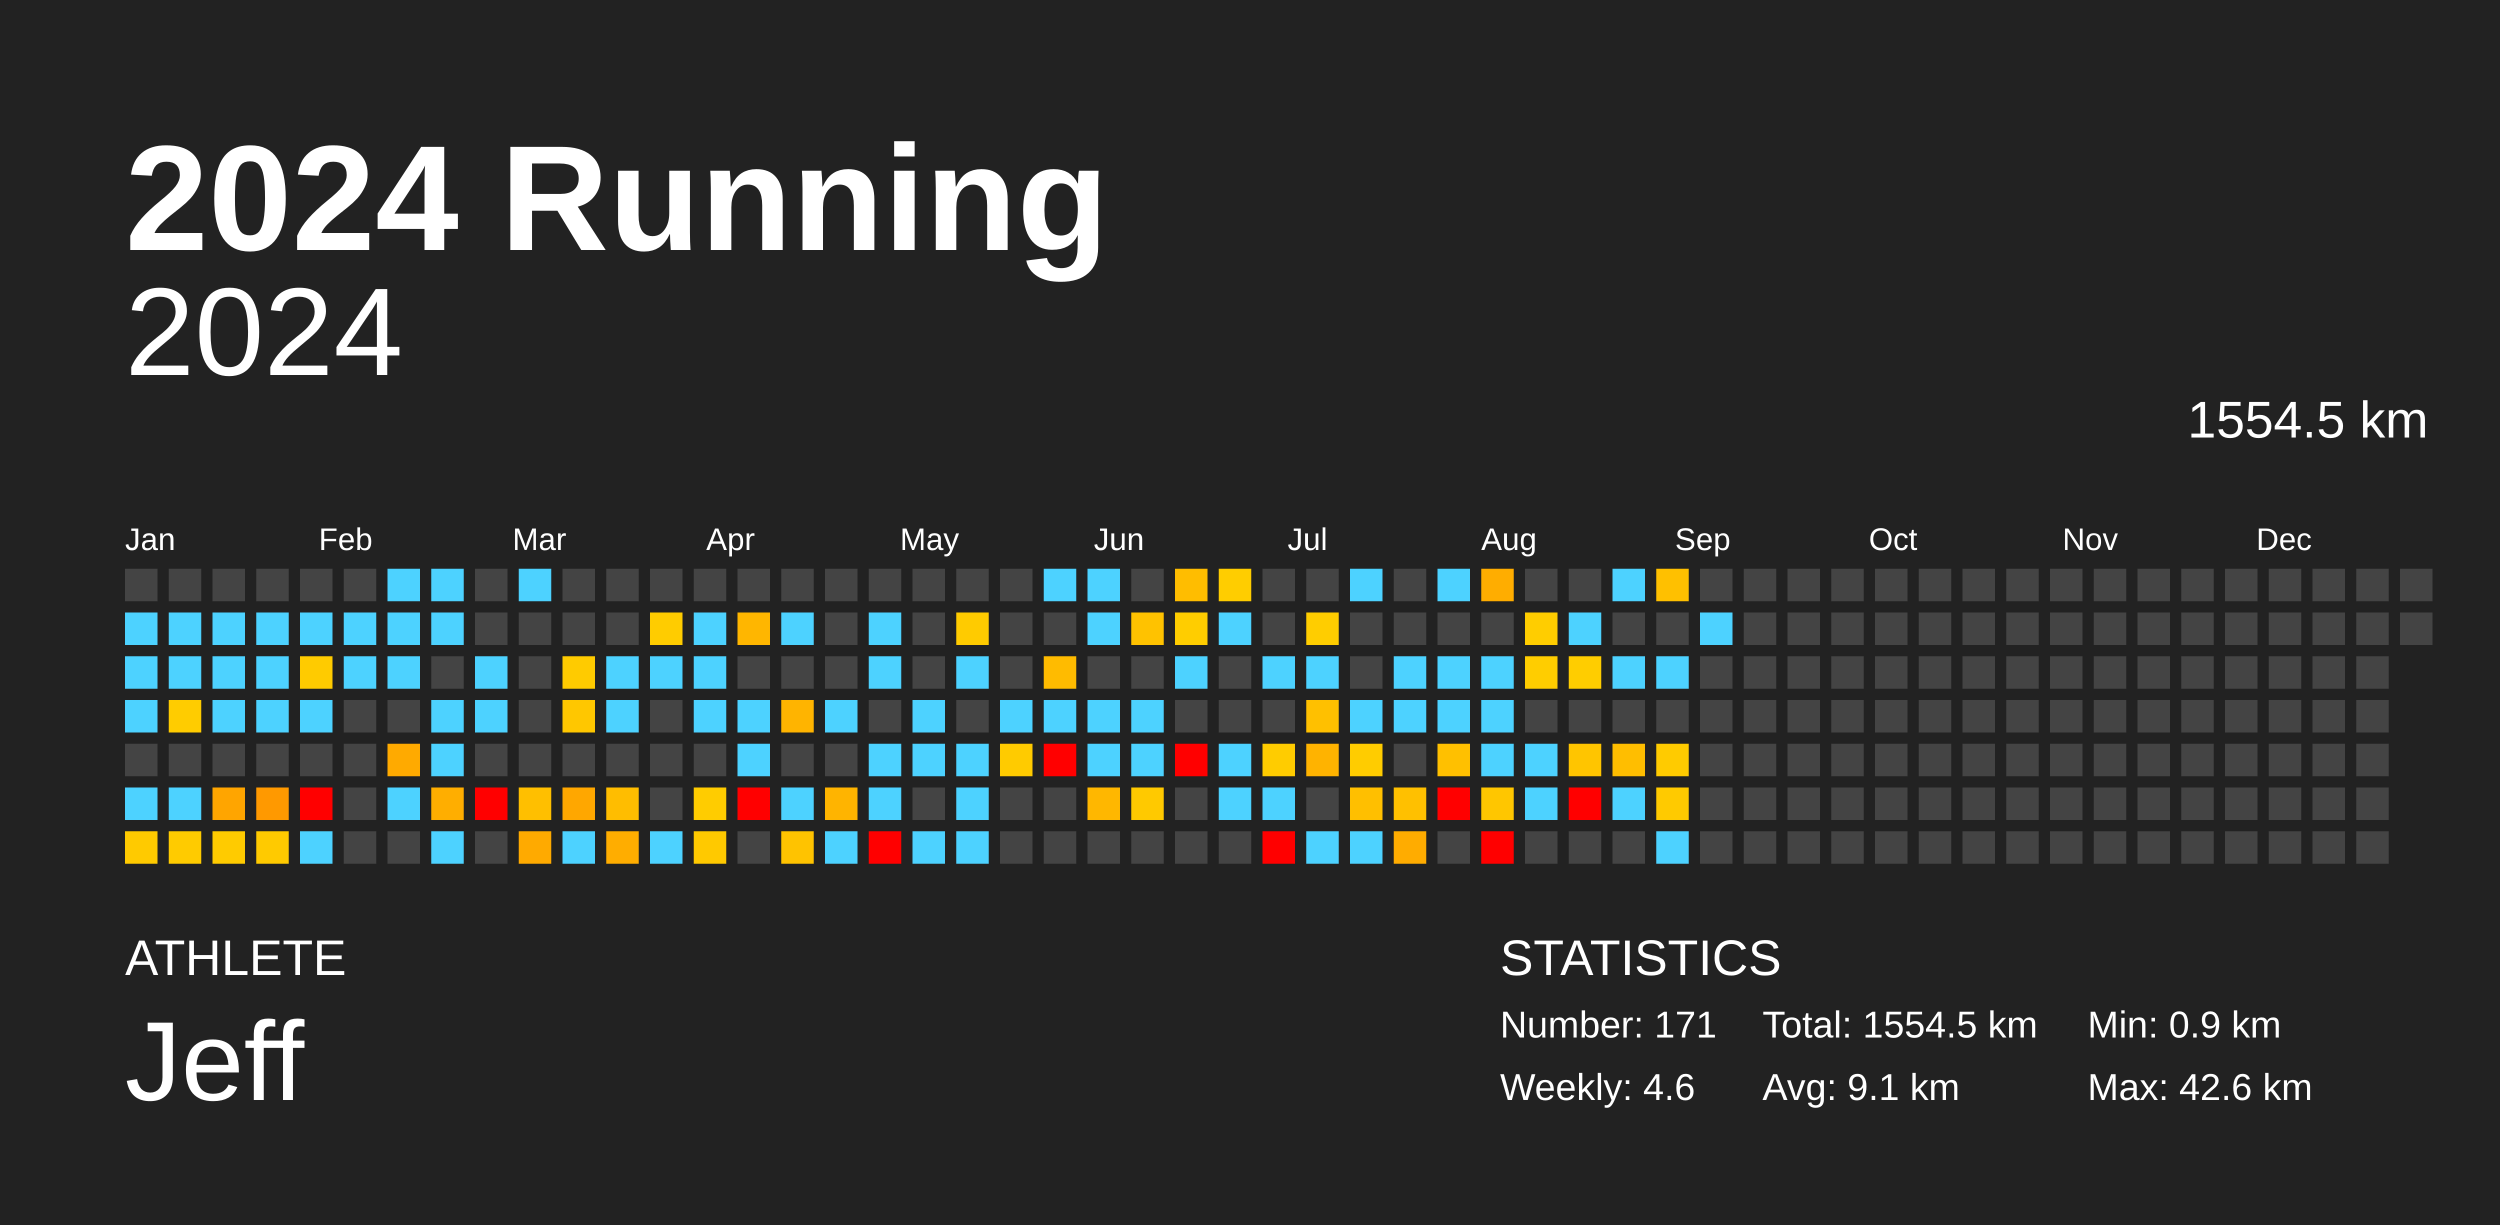
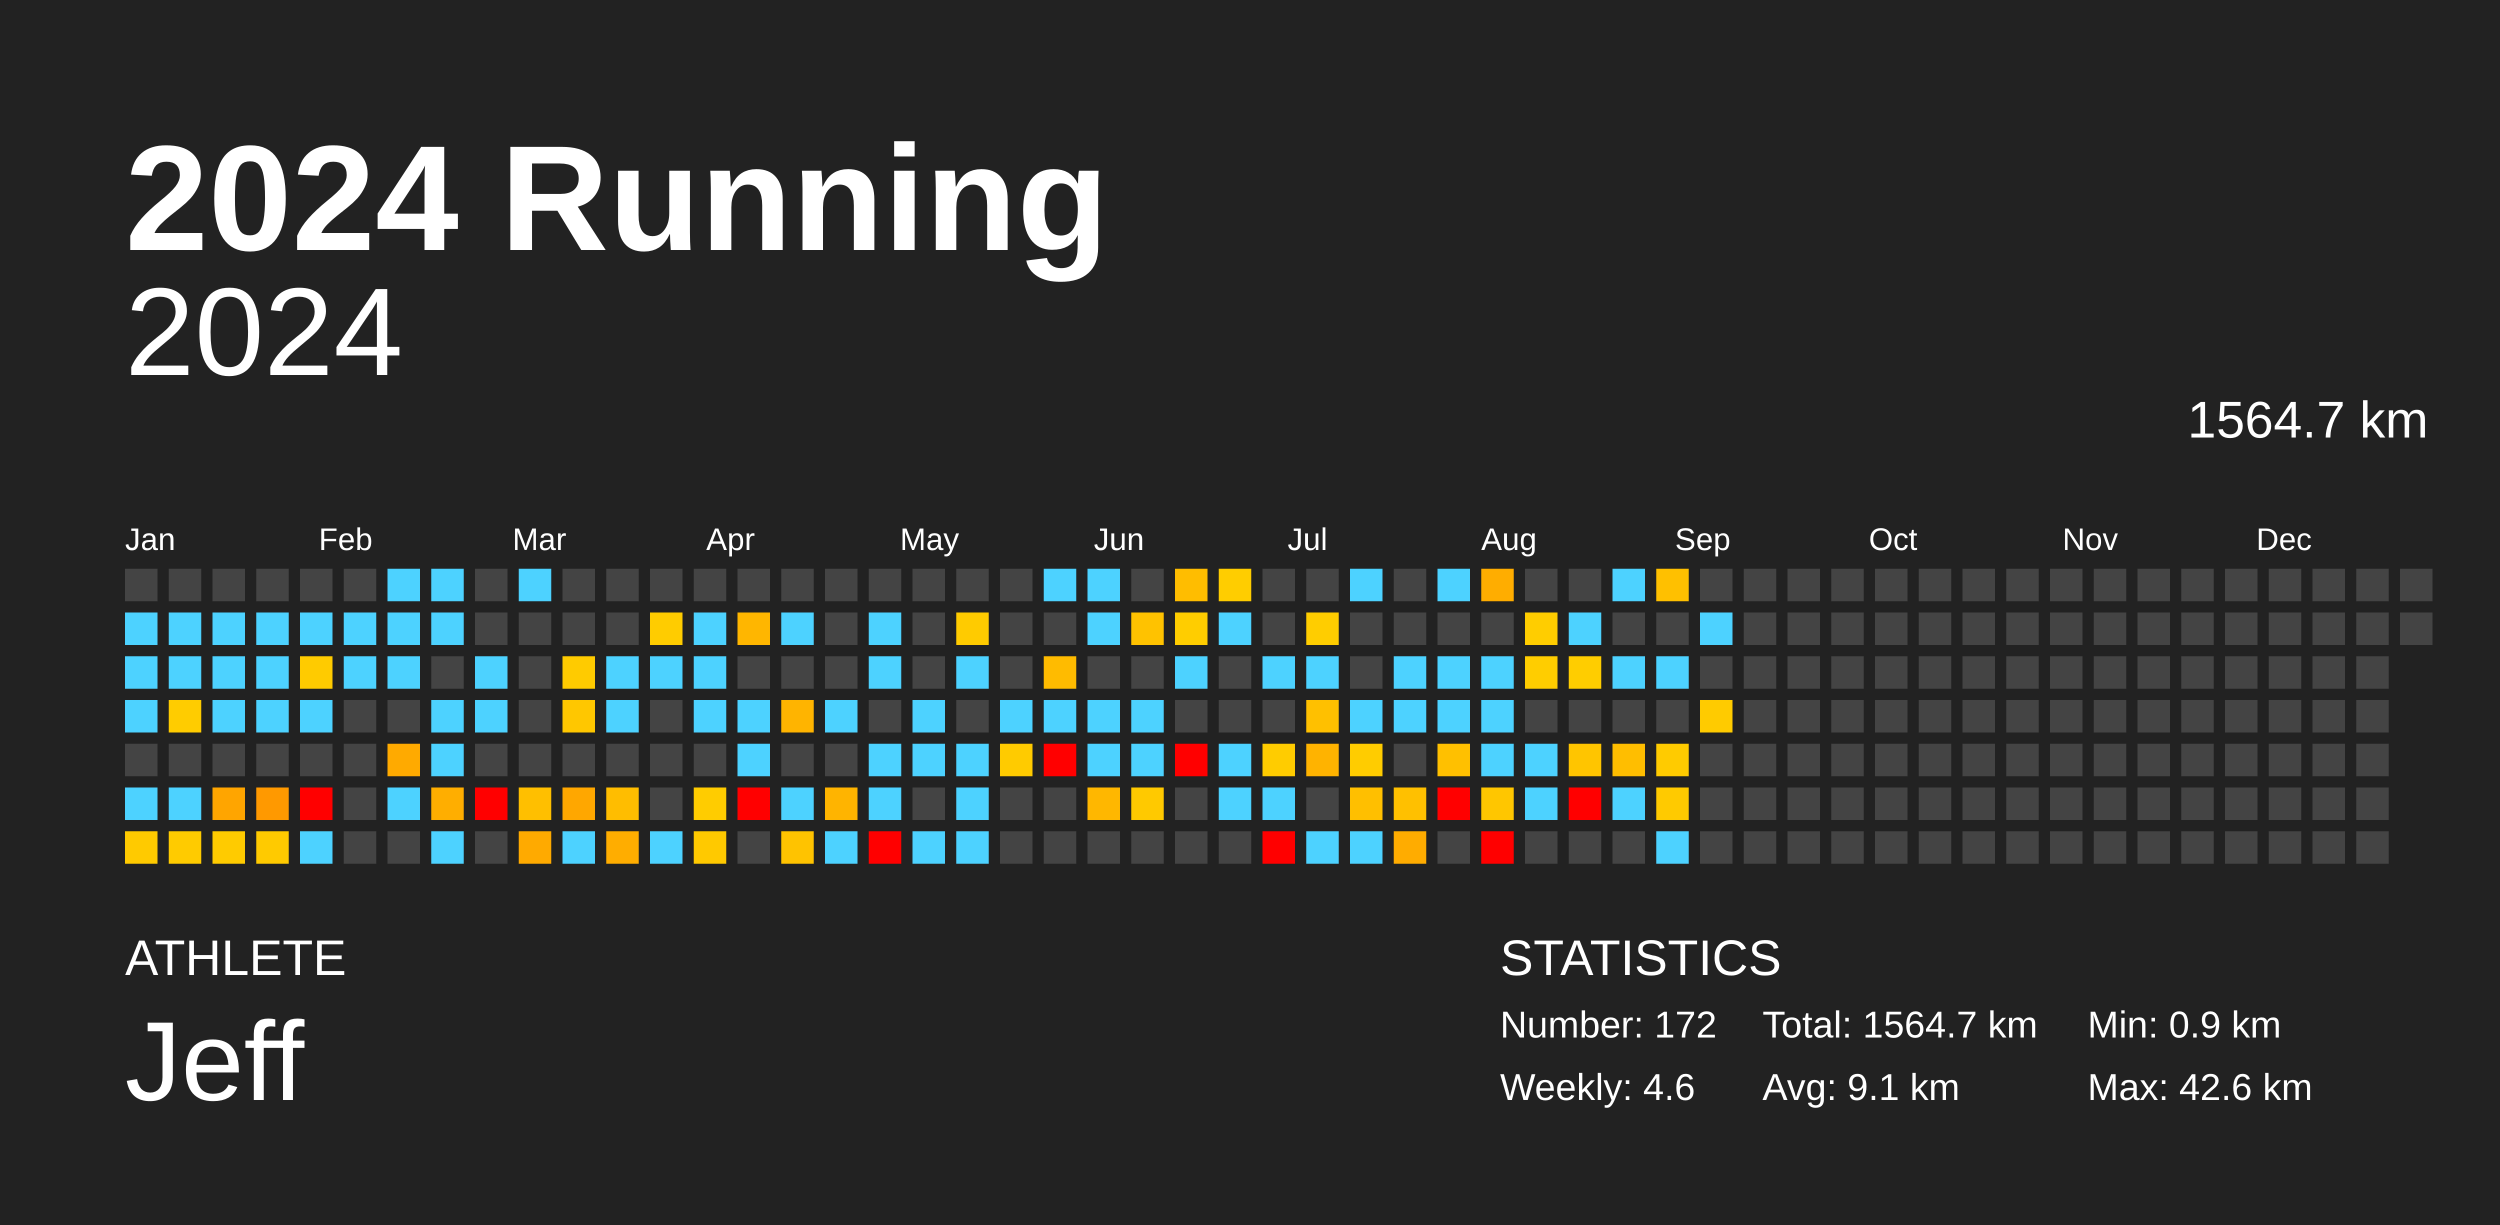
<svg xmlns="http://www.w3.org/2000/svg" baseProfile="full" height="98mm" version="1.1" viewBox="0,0,200,98" width="200mm">
  <defs />
  <rect fill="#222222" height="98" width="200" x="0" y="0" />
  <text fill="#FFFFFF" style="font-size:12px; font-family:Arial; font-weight:bold;" x="10" y="20">2024 Running</text>
  <text fill="#FFFFFF" style="font-size:4px; font-family:Arial" x="10" y="78">ATHLETE</text>
  <text fill="#FFFFFF" style="font-size:9px; font-family:Arial" x="10" y="88">Jeff</text>
  <text fill="#FFFFFF" style="font-size:4px; font-family:Arial" x="120" y="78">STATISTICS</text>
-   <text fill="#FFFFFF" style="font-size:3px; font-family:Arial" x="120" y="83">Number: 171</text>
+   <text fill="#FFFFFF" style="font-size:3px; font-family:Arial" x="120" y="83">Number: 172</text>
  <text fill="#FFFFFF" style="font-size:3px; font-family:Arial" x="120" y="88">Weekly: 4.6</text>
-   <text fill="#FFFFFF" style="font-size:3px; font-family:Arial" x="141" y="83">Total: 1554.5 km</text>
+   <text fill="#FFFFFF" style="font-size:3px; font-family:Arial" x="141" y="83">Total: 1564.7 km</text>
  <text fill="#FFFFFF" style="font-size:3px; font-family:Arial" x="141" y="88">Avg: 9.1 km</text>
  <text fill="#FFFFFF" style="font-size:3px; font-family:Arial" x="167" y="83">Min: 0.9 km</text>
  <text fill="#FFFFFF" style="font-size:3px; font-family:Arial" x="167" y="88">Max: 42.6 km</text>
  <text alignment-baseline="hanging" fill="#FFFFFF" style="font-size:10.0px; font-family:Arial;" x="10" y="30">2024</text>
-   <text alignment-baseline="hanging" fill="#FFFFFF" style="font-size:4.125px; font-family:Arial;" x="175" y="35">1554.5 km</text>
+   <text alignment-baseline="hanging" fill="#FFFFFF" style="font-size:4.125px; font-family:Arial;" x="175" y="35">1564.7 km</text>
  <text fill="#FFFFFF" style="font-size:2.5px; font-family:Arial" x="10.0" y="44">Jan</text>
  <text fill="#FFFFFF" style="font-size:2.5px; font-family:Arial" x="25.5" y="44">Feb</text>
  <text fill="#FFFFFF" style="font-size:2.5px; font-family:Arial" x="41.0" y="44">Mar</text>
  <text fill="#FFFFFF" style="font-size:2.5px; font-family:Arial" x="56.5" y="44">Apr</text>
  <text fill="#FFFFFF" style="font-size:2.5px; font-family:Arial" x="72.0" y="44">May</text>
  <text fill="#FFFFFF" style="font-size:2.5px; font-family:Arial" x="87.5" y="44">Jun</text>
  <text fill="#FFFFFF" style="font-size:2.5px; font-family:Arial" x="103.0" y="44">Jul</text>
  <text fill="#FFFFFF" style="font-size:2.5px; font-family:Arial" x="118.5" y="44">Aug</text>
  <text fill="#FFFFFF" style="font-size:2.5px; font-family:Arial" x="134.0" y="44">Sep</text>
  <text fill="#FFFFFF" style="font-size:2.5px; font-family:Arial" x="149.5" y="44">Oct</text>
  <text fill="#FFFFFF" style="font-size:2.5px; font-family:Arial" x="165.0" y="44">Nov</text>
  <text fill="#FFFFFF" style="font-size:2.5px; font-family:Arial" x="180.5" y="44">Dec</text>
  <rect fill="#444444" height="2.6" width="2.6" x="10.0" y="45.5" />
  <rect fill="#4dd2ff" height="2.6" width="2.6" x="10.0" y="49.0" />
  <rect fill="#4dd2ff" height="2.6" width="2.6" x="10.0" y="52.5" />
  <rect fill="#4dd2ff" height="2.6" width="2.6" x="10.0" y="56.0" />
  <rect fill="#444444" height="2.6" width="2.6" x="10.0" y="59.5" />
  <rect fill="#4dd2ff" height="2.6" width="2.6" x="10.0" y="63.0" />
  <rect fill="#ffca00" height="2.6" width="2.6" x="10.0" y="66.5" />
  <rect fill="#444444" height="2.6" width="2.6" x="13.5" y="45.5" />
  <rect fill="#4dd2ff" height="2.6" width="2.6" x="13.5" y="49.0" />
  <rect fill="#4dd2ff" height="2.6" width="2.6" x="13.5" y="52.5" />
  <rect fill="#ffcc00" height="2.6" width="2.6" x="13.5" y="56.0" />
  <rect fill="#444444" height="2.6" width="2.6" x="13.5" y="59.5" />
  <rect fill="#4dd2ff" height="2.6" width="2.6" x="13.5" y="63.0" />
  <rect fill="#ffcb00" height="2.6" width="2.6" x="13.5" y="66.5" />
  <rect fill="#444444" height="2.6" width="2.6" x="17.0" y="45.5" />
  <rect fill="#4dd2ff" height="2.6" width="2.6" x="17.0" y="49.0" />
  <rect fill="#4dd2ff" height="2.6" width="2.6" x="17.0" y="52.5" />
  <rect fill="#4dd2ff" height="2.6" width="2.6" x="17.0" y="56.0" />
  <rect fill="#444444" height="2.6" width="2.6" x="17.0" y="59.5" />
  <rect fill="#ffa500" height="2.6" width="2.6" x="17.0" y="63.0" />
  <rect fill="#ffcb00" height="2.6" width="2.6" x="17.0" y="66.5" />
  <rect fill="#444444" height="2.6" width="2.6" x="20.5" y="45.5" />
  <rect fill="#4dd2ff" height="2.6" width="2.6" x="20.5" y="49.0" />
  <rect fill="#4dd2ff" height="2.6" width="2.6" x="20.5" y="52.5" />
  <rect fill="#4dd2ff" height="2.6" width="2.6" x="20.5" y="56.0" />
  <rect fill="#444444" height="2.6" width="2.6" x="20.5" y="59.5" />
  <rect fill="#ff9900" height="2.6" width="2.6" x="20.5" y="63.0" />
  <rect fill="#ffca00" height="2.6" width="2.6" x="20.5" y="66.5" />
  <rect fill="#444444" height="2.6" width="2.6" x="24.0" y="45.5" />
  <rect fill="#4dd2ff" height="2.6" width="2.6" x="24.0" y="49.0" />
  <rect fill="#ffcb00" height="2.6" width="2.6" x="24.0" y="52.5" />
  <rect fill="#4dd2ff" height="2.6" width="2.6" x="24.0" y="56.0" />
  <rect fill="#444444" height="2.6" width="2.6" x="24.0" y="59.5" />
  <rect fill="red" height="2.6" width="2.6" x="24.0" y="63.0" />
  <rect fill="#4dd2ff" height="2.6" width="2.6" x="24.0" y="66.5" />
  <rect fill="#444444" height="2.6" width="2.6" x="27.5" y="45.5" />
  <rect fill="#4dd2ff" height="2.6" width="2.6" x="27.5" y="49.0" />
  <rect fill="#4dd2ff" height="2.6" width="2.6" x="27.5" y="52.5" />
  <rect fill="#444444" height="2.6" width="2.6" x="27.5" y="56.0" />
  <rect fill="#444444" height="2.6" width="2.6" x="27.5" y="59.5" />
  <rect fill="#444444" height="2.6" width="2.6" x="27.5" y="63.0" />
  <rect fill="#444444" height="2.6" width="2.6" x="27.5" y="66.5" />
  <rect fill="#4dd2ff" height="2.6" width="2.6" x="31.0" y="45.5" />
  <rect fill="#4dd2ff" height="2.6" width="2.6" x="31.0" y="49.0" />
  <rect fill="#4dd2ff" height="2.6" width="2.6" x="31.0" y="52.5" />
  <rect fill="#444444" height="2.6" width="2.6" x="31.0" y="56.0" />
  <rect fill="#ffaa00" height="2.6" width="2.6" x="31.0" y="59.5" />
  <rect fill="#4dd2ff" height="2.6" width="2.6" x="31.0" y="63.0" />
  <rect fill="#444444" height="2.6" width="2.6" x="31.0" y="66.5" />
  <rect fill="#4dd2ff" height="2.6" width="2.6" x="34.5" y="45.5" />
  <rect fill="#4dd2ff" height="2.6" width="2.6" x="34.5" y="49.0" />
  <rect fill="#444444" height="2.6" width="2.6" x="34.5" y="52.5" />
  <rect fill="#4dd2ff" height="2.6" width="2.6" x="34.5" y="56.0" />
  <rect fill="#4dd2ff" height="2.6" width="2.6" x="34.5" y="59.5" />
  <rect fill="#ffae00" height="2.6" width="2.6" x="34.5" y="63.0" />
  <rect fill="#4dd2ff" height="2.6" width="2.6" x="34.5" y="66.5" />
  <rect fill="#444444" height="2.6" width="2.6" x="38.0" y="45.5" />
  <rect fill="#444444" height="2.6" width="2.6" x="38.0" y="49.0" />
  <rect fill="#4dd2ff" height="2.6" width="2.6" x="38.0" y="52.5" />
  <rect fill="#4dd2ff" height="2.6" width="2.6" x="38.0" y="56.0" />
  <rect fill="#444444" height="2.6" width="2.6" x="38.0" y="59.5" />
  <rect fill="red" height="2.6" width="2.6" x="38.0" y="63.0" />
  <rect fill="#444444" height="2.6" width="2.6" x="38.0" y="66.5" />
  <rect fill="#4dd2ff" height="2.6" width="2.6" x="41.5" y="45.5" />
  <rect fill="#444444" height="2.6" width="2.6" x="41.5" y="49.0" />
  <rect fill="#444444" height="2.6" width="2.6" x="41.5" y="52.5" />
  <rect fill="#444444" height="2.6" width="2.6" x="41.5" y="56.0" />
  <rect fill="#444444" height="2.6" width="2.6" x="41.5" y="59.5" />
  <rect fill="#ffbf00" height="2.6" width="2.6" x="41.5" y="63.0" />
  <rect fill="#ffaa00" height="2.6" width="2.6" x="41.5" y="66.5" />
  <rect fill="#444444" height="2.6" width="2.6" x="45.0" y="45.5" />
  <rect fill="#444444" height="2.6" width="2.6" x="45.0" y="49.0" />
  <rect fill="#ffcb00" height="2.6" width="2.6" x="45.0" y="52.5" />
  <rect fill="#ffc700" height="2.6" width="2.6" x="45.0" y="56.0" />
  <rect fill="#444444" height="2.6" width="2.6" x="45.0" y="59.5" />
  <rect fill="#ffa700" height="2.6" width="2.6" x="45.0" y="63.0" />
  <rect fill="#4dd2ff" height="2.6" width="2.6" x="45.0" y="66.5" />
  <rect fill="#444444" height="2.6" width="2.6" x="48.5" y="45.5" />
  <rect fill="#444444" height="2.6" width="2.6" x="48.5" y="49.0" />
  <rect fill="#4dd2ff" height="2.6" width="2.6" x="48.5" y="52.5" />
  <rect fill="#4dd2ff" height="2.6" width="2.6" x="48.5" y="56.0" />
  <rect fill="#444444" height="2.6" width="2.6" x="48.5" y="59.5" />
  <rect fill="#ffbd00" height="2.6" width="2.6" x="48.5" y="63.0" />
  <rect fill="#ffad00" height="2.6" width="2.6" x="48.5" y="66.5" />
  <rect fill="#444444" height="2.6" width="2.6" x="52.0" y="45.5" />
  <rect fill="#ffcc00" height="2.6" width="2.6" x="52.0" y="49.0" />
  <rect fill="#4dd2ff" height="2.6" width="2.6" x="52.0" y="52.5" />
  <rect fill="#444444" height="2.6" width="2.6" x="52.0" y="56.0" />
  <rect fill="#444444" height="2.6" width="2.6" x="52.0" y="59.5" />
  <rect fill="#444444" height="2.6" width="2.6" x="52.0" y="63.0" />
  <rect fill="#4dd2ff" height="2.6" width="2.6" x="52.0" y="66.5" />
  <rect fill="#444444" height="2.6" width="2.6" x="55.5" y="45.5" />
  <rect fill="#4dd2ff" height="2.6" width="2.6" x="55.5" y="49.0" />
  <rect fill="#4dd2ff" height="2.6" width="2.6" x="55.5" y="52.5" />
  <rect fill="#4dd2ff" height="2.6" width="2.6" x="55.5" y="56.0" />
  <rect fill="#444444" height="2.6" width="2.6" x="55.5" y="59.5" />
  <rect fill="#ffcc00" height="2.6" width="2.6" x="55.5" y="63.0" />
  <rect fill="#ffc900" height="2.6" width="2.6" x="55.5" y="66.5" />
  <rect fill="#444444" height="2.6" width="2.6" x="59.0" y="45.5" />
  <rect fill="#ffb600" height="2.6" width="2.6" x="59.0" y="49.0" />
  <rect fill="#444444" height="2.6" width="2.6" x="59.0" y="52.5" />
  <rect fill="#4dd2ff" height="2.6" width="2.6" x="59.0" y="56.0" />
  <rect fill="#4dd2ff" height="2.6" width="2.6" x="59.0" y="59.5" />
  <rect fill="red" height="2.6" width="2.6" x="59.0" y="63.0" />
  <rect fill="#444444" height="2.6" width="2.6" x="59.0" y="66.5" />
  <rect fill="#444444" height="2.6" width="2.6" x="62.5" y="45.5" />
  <rect fill="#4dd2ff" height="2.6" width="2.6" x="62.5" y="49.0" />
  <rect fill="#444444" height="2.6" width="2.6" x="62.5" y="52.5" />
  <rect fill="#ffb400" height="2.6" width="2.6" x="62.5" y="56.0" />
  <rect fill="#444444" height="2.6" width="2.6" x="62.5" y="59.5" />
  <rect fill="#4dd2ff" height="2.6" width="2.6" x="62.5" y="63.0" />
  <rect fill="#ffc300" height="2.6" width="2.6" x="62.5" y="66.5" />
  <rect fill="#444444" height="2.6" width="2.6" x="66.0" y="45.5" />
  <rect fill="#444444" height="2.6" width="2.6" x="66.0" y="49.0" />
  <rect fill="#444444" height="2.6" width="2.6" x="66.0" y="52.5" />
  <rect fill="#4dd2ff" height="2.6" width="2.6" x="66.0" y="56.0" />
  <rect fill="#444444" height="2.6" width="2.6" x="66.0" y="59.5" />
  <rect fill="#ffb400" height="2.6" width="2.6" x="66.0" y="63.0" />
  <rect fill="#4dd2ff" height="2.6" width="2.6" x="66.0" y="66.5" />
  <rect fill="#444444" height="2.6" width="2.6" x="69.5" y="45.5" />
  <rect fill="#4dd2ff" height="2.6" width="2.6" x="69.5" y="49.0" />
  <rect fill="#4dd2ff" height="2.6" width="2.6" x="69.5" y="52.5" />
  <rect fill="#444444" height="2.6" width="2.6" x="69.5" y="56.0" />
  <rect fill="#4dd2ff" height="2.6" width="2.6" x="69.5" y="59.5" />
  <rect fill="#4dd2ff" height="2.6" width="2.6" x="69.5" y="63.0" />
  <rect fill="red" height="2.6" width="2.6" x="69.5" y="66.5" />
  <rect fill="#444444" height="2.6" width="2.6" x="73.0" y="45.5" />
  <rect fill="#444444" height="2.6" width="2.6" x="73.0" y="49.0" />
  <rect fill="#444444" height="2.6" width="2.6" x="73.0" y="52.5" />
  <rect fill="#4dd2ff" height="2.6" width="2.6" x="73.0" y="56.0" />
  <rect fill="#4dd2ff" height="2.6" width="2.6" x="73.0" y="59.5" />
  <rect fill="#444444" height="2.6" width="2.6" x="73.0" y="63.0" />
  <rect fill="#4dd2ff" height="2.6" width="2.6" x="73.0" y="66.5" />
  <rect fill="#444444" height="2.6" width="2.6" x="76.5" y="45.5" />
  <rect fill="#ffcb00" height="2.6" width="2.6" x="76.5" y="49.0" />
  <rect fill="#4dd2ff" height="2.6" width="2.6" x="76.5" y="52.5" />
  <rect fill="#444444" height="2.6" width="2.6" x="76.5" y="56.0" />
  <rect fill="#4dd2ff" height="2.6" width="2.6" x="76.5" y="59.5" />
  <rect fill="#4dd2ff" height="2.6" width="2.6" x="76.5" y="63.0" />
  <rect fill="#4dd2ff" height="2.6" width="2.6" x="76.5" y="66.5" />
  <rect fill="#444444" height="2.6" width="2.6" x="80.0" y="45.5" />
  <rect fill="#444444" height="2.6" width="2.6" x="80.0" y="49.0" />
  <rect fill="#444444" height="2.6" width="2.6" x="80.0" y="52.5" />
  <rect fill="#4dd2ff" height="2.6" width="2.6" x="80.0" y="56.0" />
  <rect fill="#ffcb00" height="2.6" width="2.6" x="80.0" y="59.5" />
  <rect fill="#444444" height="2.6" width="2.6" x="80.0" y="63.0" />
  <rect fill="#444444" height="2.6" width="2.6" x="80.0" y="66.5" />
  <rect fill="#4dd2ff" height="2.6" width="2.6" x="83.5" y="45.5" />
  <rect fill="#444444" height="2.6" width="2.6" x="83.5" y="49.0" />
  <rect fill="#ffbb00" height="2.6" width="2.6" x="83.5" y="52.5" />
  <rect fill="#4dd2ff" height="2.6" width="2.6" x="83.5" y="56.0" />
  <rect fill="red" height="2.6" width="2.6" x="83.5" y="59.5" />
  <rect fill="#444444" height="2.6" width="2.6" x="83.5" y="63.0" />
  <rect fill="#444444" height="2.6" width="2.6" x="83.5" y="66.5" />
  <rect fill="#4dd2ff" height="2.6" width="2.6" x="87.0" y="45.5" />
  <rect fill="#4dd2ff" height="2.6" width="2.6" x="87.0" y="49.0" />
  <rect fill="#444444" height="2.6" width="2.6" x="87.0" y="52.5" />
  <rect fill="#4dd2ff" height="2.6" width="2.6" x="87.0" y="56.0" />
  <rect fill="#4dd2ff" height="2.6" width="2.6" x="87.0" y="59.5" />
  <rect fill="#ffb700" height="2.6" width="2.6" x="87.0" y="63.0" />
  <rect fill="#444444" height="2.6" width="2.6" x="87.0" y="66.5" />
  <rect fill="#444444" height="2.6" width="2.6" x="90.5" y="45.5" />
  <rect fill="#ffc200" height="2.6" width="2.6" x="90.5" y="49.0" />
  <rect fill="#444444" height="2.6" width="2.6" x="90.5" y="52.5" />
  <rect fill="#4dd2ff" height="2.6" width="2.6" x="90.5" y="56.0" />
  <rect fill="#4dd2ff" height="2.6" width="2.6" x="90.5" y="59.5" />
  <rect fill="#ffc900" height="2.6" width="2.6" x="90.5" y="63.0" />
  <rect fill="#444444" height="2.6" width="2.6" x="90.5" y="66.5" />
  <rect fill="#ffbd00" height="2.6" width="2.6" x="94.0" y="45.5" />
  <rect fill="#ffcd00" height="2.6" width="2.6" x="94.0" y="49.0" />
  <rect fill="#4dd2ff" height="2.6" width="2.6" x="94.0" y="52.5" />
  <rect fill="#444444" height="2.6" width="2.6" x="94.0" y="56.0" />
  <rect fill="red" height="2.6" width="2.6" x="94.0" y="59.5" />
  <rect fill="#444444" height="2.6" width="2.6" x="94.0" y="63.0" />
  <rect fill="#444444" height="2.6" width="2.6" x="94.0" y="66.5" />
  <rect fill="#ffcd00" height="2.6" width="2.6" x="97.5" y="45.5" />
  <rect fill="#4dd2ff" height="2.6" width="2.6" x="97.5" y="49.0" />
  <rect fill="#444444" height="2.6" width="2.6" x="97.5" y="52.5" />
  <rect fill="#444444" height="2.6" width="2.6" x="97.5" y="56.0" />
  <rect fill="#4dd2ff" height="2.6" width="2.6" x="97.5" y="59.5" />
  <rect fill="#4dd2ff" height="2.6" width="2.6" x="97.5" y="63.0" />
  <rect fill="#444444" height="2.6" width="2.6" x="97.5" y="66.5" />
  <rect fill="#444444" height="2.6" width="2.6" x="101.0" y="45.5" />
  <rect fill="#444444" height="2.6" width="2.6" x="101.0" y="49.0" />
  <rect fill="#4dd2ff" height="2.6" width="2.6" x="101.0" y="52.5" />
  <rect fill="#444444" height="2.6" width="2.6" x="101.0" y="56.0" />
  <rect fill="#ffcc00" height="2.6" width="2.6" x="101.0" y="59.5" />
  <rect fill="#4dd2ff" height="2.6" width="2.6" x="101.0" y="63.0" />
  <rect fill="red" height="2.6" width="2.6" x="101.0" y="66.5" />
  <rect fill="#444444" height="2.6" width="2.6" x="104.5" y="45.5" />
  <rect fill="#ffcd00" height="2.6" width="2.6" x="104.5" y="49.0" />
  <rect fill="#4dd2ff" height="2.6" width="2.6" x="104.5" y="52.5" />
  <rect fill="#ffc000" height="2.6" width="2.6" x="104.5" y="56.0" />
  <rect fill="#ffb300" height="2.6" width="2.6" x="104.5" y="59.5" />
  <rect fill="#444444" height="2.6" width="2.6" x="104.5" y="63.0" />
  <rect fill="#4dd2ff" height="2.6" width="2.6" x="104.5" y="66.5" />
  <rect fill="#4dd2ff" height="2.6" width="2.6" x="108.0" y="45.5" />
  <rect fill="#444444" height="2.6" width="2.6" x="108.0" y="49.0" />
  <rect fill="#444444" height="2.6" width="2.6" x="108.0" y="52.5" />
  <rect fill="#4dd2ff" height="2.6" width="2.6" x="108.0" y="56.0" />
  <rect fill="#ffcc00" height="2.6" width="2.6" x="108.0" y="59.5" />
  <rect fill="#ffbf00" height="2.6" width="2.6" x="108.0" y="63.0" />
  <rect fill="#4dd2ff" height="2.6" width="2.6" x="108.0" y="66.5" />
  <rect fill="#444444" height="2.6" width="2.6" x="111.5" y="45.5" />
  <rect fill="#444444" height="2.6" width="2.6" x="111.5" y="49.0" />
  <rect fill="#4dd2ff" height="2.6" width="2.6" x="111.5" y="52.5" />
  <rect fill="#4dd2ff" height="2.6" width="2.6" x="111.5" y="56.0" />
  <rect fill="#444444" height="2.6" width="2.6" x="111.5" y="59.5" />
  <rect fill="#ffc000" height="2.6" width="2.6" x="111.5" y="63.0" />
  <rect fill="#ffac00" height="2.6" width="2.6" x="111.5" y="66.5" />
  <rect fill="#4dd2ff" height="2.6" width="2.6" x="115.0" y="45.5" />
  <rect fill="#444444" height="2.6" width="2.6" x="115.0" y="49.0" />
  <rect fill="#4dd2ff" height="2.6" width="2.6" x="115.0" y="52.5" />
  <rect fill="#4dd2ff" height="2.6" width="2.6" x="115.0" y="56.0" />
  <rect fill="#ffc000" height="2.6" width="2.6" x="115.0" y="59.5" />
  <rect fill="red" height="2.6" width="2.6" x="115.0" y="63.0" />
  <rect fill="#444444" height="2.6" width="2.6" x="115.0" y="66.5" />
  <rect fill="#ffad00" height="2.6" width="2.6" x="118.5" y="45.5" />
  <rect fill="#444444" height="2.6" width="2.6" x="118.5" y="49.0" />
  <rect fill="#4dd2ff" height="2.6" width="2.6" x="118.5" y="52.5" />
  <rect fill="#4dd2ff" height="2.6" width="2.6" x="118.5" y="56.0" />
  <rect fill="#4dd2ff" height="2.6" width="2.6" x="118.5" y="59.5" />
  <rect fill="#ffc600" height="2.6" width="2.6" x="118.5" y="63.0" />
  <rect fill="red" height="2.6" width="2.6" x="118.5" y="66.5" />
  <rect fill="#444444" height="2.6" width="2.6" x="122.0" y="45.5" />
  <rect fill="#ffcd00" height="2.6" width="2.6" x="122.0" y="49.0" />
  <rect fill="#ffcd00" height="2.6" width="2.6" x="122.0" y="52.5" />
  <rect fill="#444444" height="2.6" width="2.6" x="122.0" y="56.0" />
  <rect fill="#4dd2ff" height="2.6" width="2.6" x="122.0" y="59.5" />
  <rect fill="#4dd2ff" height="2.6" width="2.6" x="122.0" y="63.0" />
  <rect fill="#444444" height="2.6" width="2.6" x="122.0" y="66.5" />
  <rect fill="#444444" height="2.6" width="2.6" x="125.5" y="45.5" />
  <rect fill="#4dd2ff" height="2.6" width="2.6" x="125.5" y="49.0" />
  <rect fill="#ffcd00" height="2.6" width="2.6" x="125.5" y="52.5" />
  <rect fill="#444444" height="2.6" width="2.6" x="125.5" y="56.0" />
  <rect fill="#ffc500" height="2.6" width="2.6" x="125.5" y="59.5" />
  <rect fill="red" height="2.6" width="2.6" x="125.5" y="63.0" />
  <rect fill="#444444" height="2.6" width="2.6" x="125.5" y="66.5" />
  <rect fill="#4dd2ff" height="2.6" width="2.6" x="129.0" y="45.5" />
  <rect fill="#444444" height="2.6" width="2.6" x="129.0" y="49.0" />
  <rect fill="#4dd2ff" height="2.6" width="2.6" x="129.0" y="52.5" />
  <rect fill="#444444" height="2.6" width="2.6" x="129.0" y="56.0" />
  <rect fill="#ffbe00" height="2.6" width="2.6" x="129.0" y="59.5" />
  <rect fill="#4dd2ff" height="2.6" width="2.6" x="129.0" y="63.0" />
  <rect fill="#444444" height="2.6" width="2.6" x="129.0" y="66.5" />
  <rect fill="#ffc000" height="2.6" width="2.6" x="132.5" y="45.5" />
  <rect fill="#444444" height="2.6" width="2.6" x="132.5" y="49.0" />
  <rect fill="#4dd2ff" height="2.6" width="2.6" x="132.5" y="52.5" />
  <rect fill="#444444" height="2.6" width="2.6" x="132.5" y="56.0" />
  <rect fill="#ffcb00" height="2.6" width="2.6" x="132.5" y="59.5" />
  <rect fill="#ffca00" height="2.6" width="2.6" x="132.5" y="63.0" />
  <rect fill="#4dd2ff" height="2.6" width="2.6" x="132.5" y="66.5" />
  <rect fill="#444444" height="2.6" width="2.6" x="136.0" y="45.5" />
  <rect fill="#4dd2ff" height="2.6" width="2.6" x="136.0" y="49.0" />
  <rect fill="#444444" height="2.6" width="2.6" x="136.0" y="52.5" />
-   <rect fill="#444444" height="2.6" width="2.6" x="136.0" y="56.0" />
+   <rect fill="#ffcb00" height="2.6" width="2.6" x="136.0" y="56.0" />
  <rect fill="#444444" height="2.6" width="2.6" x="136.0" y="59.5" />
  <rect fill="#444444" height="2.6" width="2.6" x="136.0" y="63.0" />
  <rect fill="#444444" height="2.6" width="2.6" x="136.0" y="66.5" />
  <rect fill="#444444" height="2.6" width="2.6" x="139.5" y="45.5" />
  <rect fill="#444444" height="2.6" width="2.6" x="139.5" y="49.0" />
  <rect fill="#444444" height="2.6" width="2.6" x="139.5" y="52.5" />
  <rect fill="#444444" height="2.6" width="2.6" x="139.5" y="56.0" />
  <rect fill="#444444" height="2.6" width="2.6" x="139.5" y="59.5" />
  <rect fill="#444444" height="2.6" width="2.6" x="139.5" y="63.0" />
  <rect fill="#444444" height="2.6" width="2.6" x="139.5" y="66.5" />
  <rect fill="#444444" height="2.6" width="2.6" x="143.0" y="45.5" />
  <rect fill="#444444" height="2.6" width="2.6" x="143.0" y="49.0" />
  <rect fill="#444444" height="2.6" width="2.6" x="143.0" y="52.5" />
  <rect fill="#444444" height="2.6" width="2.6" x="143.0" y="56.0" />
  <rect fill="#444444" height="2.6" width="2.6" x="143.0" y="59.5" />
  <rect fill="#444444" height="2.6" width="2.6" x="143.0" y="63.0" />
  <rect fill="#444444" height="2.6" width="2.6" x="143.0" y="66.5" />
  <rect fill="#444444" height="2.6" width="2.6" x="146.5" y="45.5" />
  <rect fill="#444444" height="2.6" width="2.6" x="146.5" y="49.0" />
  <rect fill="#444444" height="2.6" width="2.6" x="146.5" y="52.5" />
  <rect fill="#444444" height="2.6" width="2.6" x="146.5" y="56.0" />
  <rect fill="#444444" height="2.6" width="2.6" x="146.5" y="59.5" />
  <rect fill="#444444" height="2.6" width="2.6" x="146.5" y="63.0" />
  <rect fill="#444444" height="2.6" width="2.6" x="146.5" y="66.5" />
  <rect fill="#444444" height="2.6" width="2.6" x="150.0" y="45.5" />
  <rect fill="#444444" height="2.6" width="2.6" x="150.0" y="49.0" />
  <rect fill="#444444" height="2.6" width="2.6" x="150.0" y="52.5" />
  <rect fill="#444444" height="2.6" width="2.6" x="150.0" y="56.0" />
  <rect fill="#444444" height="2.6" width="2.6" x="150.0" y="59.5" />
  <rect fill="#444444" height="2.6" width="2.6" x="150.0" y="63.0" />
  <rect fill="#444444" height="2.6" width="2.6" x="150.0" y="66.5" />
  <rect fill="#444444" height="2.6" width="2.6" x="153.5" y="45.5" />
  <rect fill="#444444" height="2.6" width="2.6" x="153.5" y="49.0" />
  <rect fill="#444444" height="2.6" width="2.6" x="153.5" y="52.5" />
  <rect fill="#444444" height="2.6" width="2.6" x="153.5" y="56.0" />
  <rect fill="#444444" height="2.6" width="2.6" x="153.5" y="59.5" />
  <rect fill="#444444" height="2.6" width="2.6" x="153.5" y="63.0" />
  <rect fill="#444444" height="2.6" width="2.6" x="153.5" y="66.5" />
  <rect fill="#444444" height="2.6" width="2.6" x="157.0" y="45.5" />
  <rect fill="#444444" height="2.6" width="2.6" x="157.0" y="49.0" />
  <rect fill="#444444" height="2.6" width="2.6" x="157.0" y="52.5" />
  <rect fill="#444444" height="2.6" width="2.6" x="157.0" y="56.0" />
  <rect fill="#444444" height="2.6" width="2.6" x="157.0" y="59.5" />
  <rect fill="#444444" height="2.6" width="2.6" x="157.0" y="63.0" />
  <rect fill="#444444" height="2.6" width="2.6" x="157.0" y="66.5" />
  <rect fill="#444444" height="2.6" width="2.6" x="160.5" y="45.5" />
  <rect fill="#444444" height="2.6" width="2.6" x="160.5" y="49.0" />
  <rect fill="#444444" height="2.6" width="2.6" x="160.5" y="52.5" />
  <rect fill="#444444" height="2.6" width="2.6" x="160.5" y="56.0" />
  <rect fill="#444444" height="2.6" width="2.6" x="160.5" y="59.5" />
  <rect fill="#444444" height="2.6" width="2.6" x="160.5" y="63.0" />
  <rect fill="#444444" height="2.6" width="2.6" x="160.5" y="66.5" />
  <rect fill="#444444" height="2.6" width="2.6" x="164.0" y="45.5" />
  <rect fill="#444444" height="2.6" width="2.6" x="164.0" y="49.0" />
  <rect fill="#444444" height="2.6" width="2.6" x="164.0" y="52.5" />
  <rect fill="#444444" height="2.6" width="2.6" x="164.0" y="56.0" />
  <rect fill="#444444" height="2.6" width="2.6" x="164.0" y="59.5" />
  <rect fill="#444444" height="2.6" width="2.6" x="164.0" y="63.0" />
  <rect fill="#444444" height="2.6" width="2.6" x="164.0" y="66.5" />
  <rect fill="#444444" height="2.6" width="2.6" x="167.5" y="45.5" />
  <rect fill="#444444" height="2.6" width="2.6" x="167.5" y="49.0" />
  <rect fill="#444444" height="2.6" width="2.6" x="167.5" y="52.5" />
  <rect fill="#444444" height="2.6" width="2.6" x="167.5" y="56.0" />
  <rect fill="#444444" height="2.6" width="2.6" x="167.5" y="59.5" />
  <rect fill="#444444" height="2.6" width="2.6" x="167.5" y="63.0" />
  <rect fill="#444444" height="2.6" width="2.6" x="167.5" y="66.5" />
  <rect fill="#444444" height="2.6" width="2.6" x="171.0" y="45.5" />
  <rect fill="#444444" height="2.6" width="2.6" x="171.0" y="49.0" />
  <rect fill="#444444" height="2.6" width="2.6" x="171.0" y="52.5" />
  <rect fill="#444444" height="2.6" width="2.6" x="171.0" y="56.0" />
  <rect fill="#444444" height="2.6" width="2.6" x="171.0" y="59.5" />
  <rect fill="#444444" height="2.6" width="2.6" x="171.0" y="63.0" />
  <rect fill="#444444" height="2.6" width="2.6" x="171.0" y="66.5" />
  <rect fill="#444444" height="2.6" width="2.6" x="174.5" y="45.5" />
  <rect fill="#444444" height="2.6" width="2.6" x="174.5" y="49.0" />
  <rect fill="#444444" height="2.6" width="2.6" x="174.5" y="52.5" />
  <rect fill="#444444" height="2.6" width="2.6" x="174.5" y="56.0" />
  <rect fill="#444444" height="2.6" width="2.6" x="174.5" y="59.5" />
  <rect fill="#444444" height="2.6" width="2.6" x="174.5" y="63.0" />
  <rect fill="#444444" height="2.6" width="2.6" x="174.5" y="66.5" />
  <rect fill="#444444" height="2.6" width="2.6" x="178.0" y="45.5" />
  <rect fill="#444444" height="2.6" width="2.6" x="178.0" y="49.0" />
  <rect fill="#444444" height="2.6" width="2.6" x="178.0" y="52.5" />
  <rect fill="#444444" height="2.6" width="2.6" x="178.0" y="56.0" />
  <rect fill="#444444" height="2.6" width="2.6" x="178.0" y="59.5" />
  <rect fill="#444444" height="2.6" width="2.6" x="178.0" y="63.0" />
  <rect fill="#444444" height="2.6" width="2.6" x="178.0" y="66.5" />
  <rect fill="#444444" height="2.6" width="2.6" x="181.5" y="45.5" />
  <rect fill="#444444" height="2.6" width="2.6" x="181.5" y="49.0" />
  <rect fill="#444444" height="2.6" width="2.6" x="181.5" y="52.5" />
  <rect fill="#444444" height="2.6" width="2.6" x="181.5" y="56.0" />
  <rect fill="#444444" height="2.6" width="2.6" x="181.5" y="59.5" />
  <rect fill="#444444" height="2.6" width="2.6" x="181.5" y="63.0" />
  <rect fill="#444444" height="2.6" width="2.6" x="181.5" y="66.5" />
  <rect fill="#444444" height="2.6" width="2.6" x="185.0" y="45.5" />
  <rect fill="#444444" height="2.6" width="2.6" x="185.0" y="49.0" />
  <rect fill="#444444" height="2.6" width="2.6" x="185.0" y="52.5" />
  <rect fill="#444444" height="2.6" width="2.6" x="185.0" y="56.0" />
  <rect fill="#444444" height="2.6" width="2.6" x="185.0" y="59.5" />
  <rect fill="#444444" height="2.6" width="2.6" x="185.0" y="63.0" />
  <rect fill="#444444" height="2.6" width="2.6" x="185.0" y="66.5" />
  <rect fill="#444444" height="2.6" width="2.6" x="188.5" y="45.5" />
  <rect fill="#444444" height="2.6" width="2.6" x="188.5" y="49.0" />
  <rect fill="#444444" height="2.6" width="2.6" x="188.5" y="52.5" />
  <rect fill="#444444" height="2.6" width="2.6" x="188.5" y="56.0" />
  <rect fill="#444444" height="2.6" width="2.6" x="188.5" y="59.5" />
  <rect fill="#444444" height="2.6" width="2.6" x="188.5" y="63.0" />
  <rect fill="#444444" height="2.6" width="2.6" x="188.5" y="66.5" />
  <rect fill="#444444" height="2.6" width="2.6" x="192.0" y="45.5" />
  <rect fill="#444444" height="2.6" width="2.6" x="192.0" y="49.0" />
</svg>
